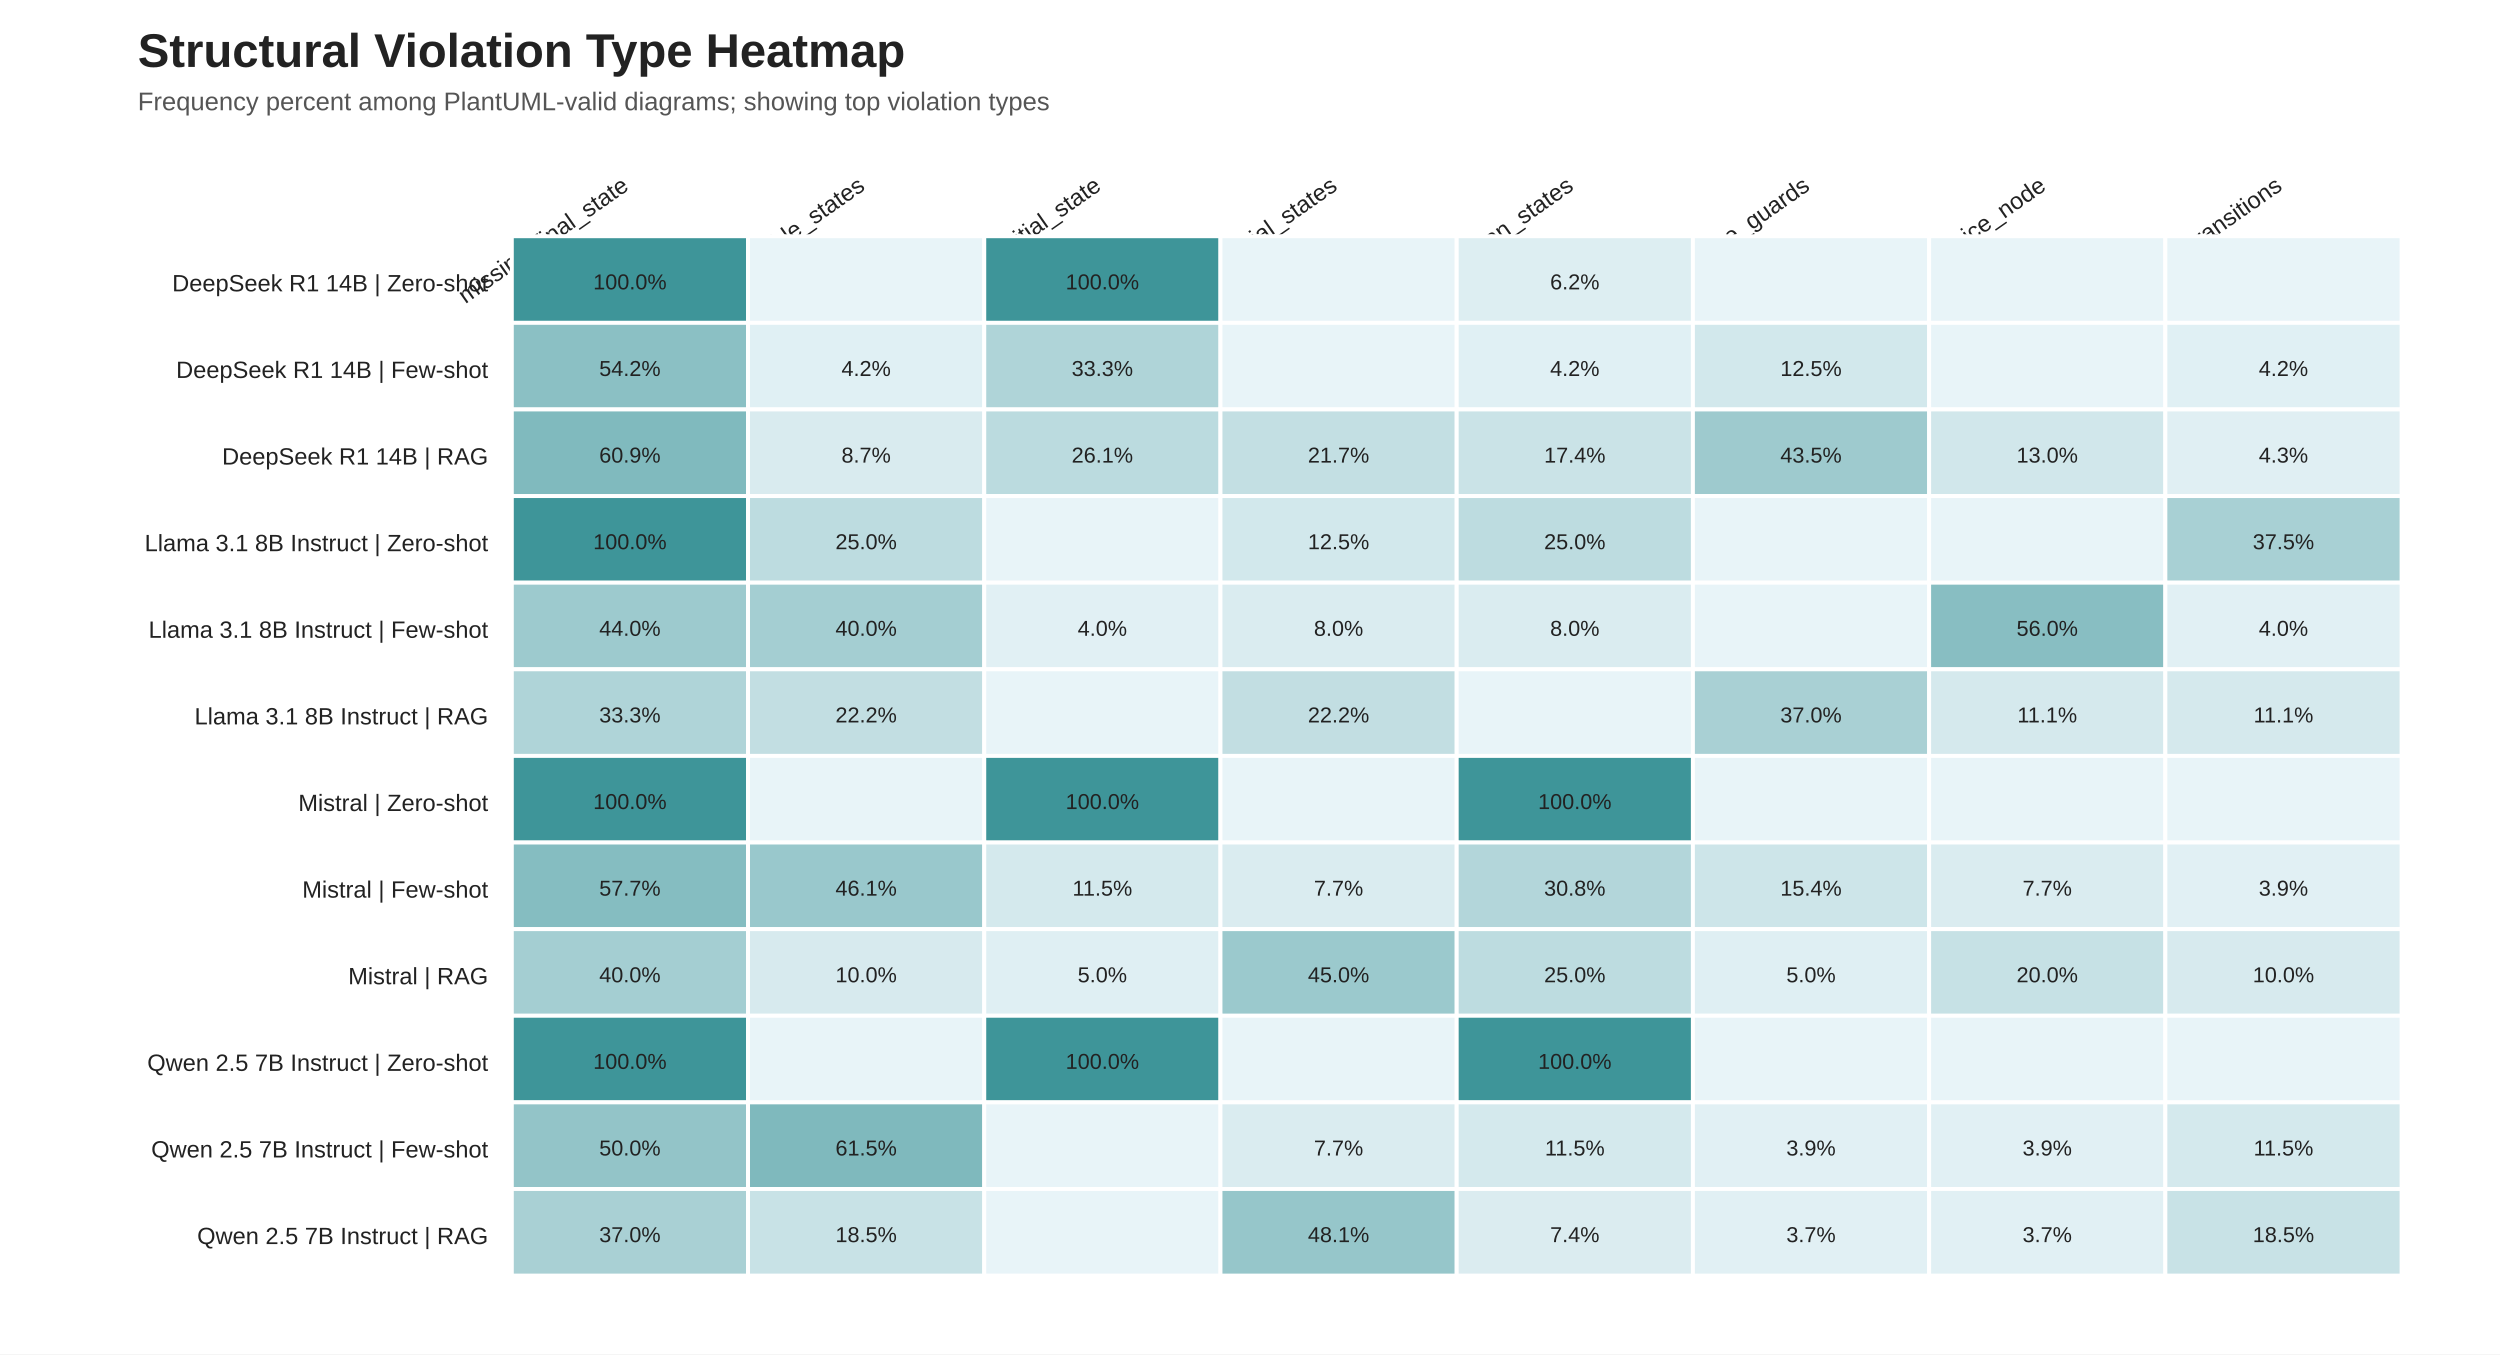
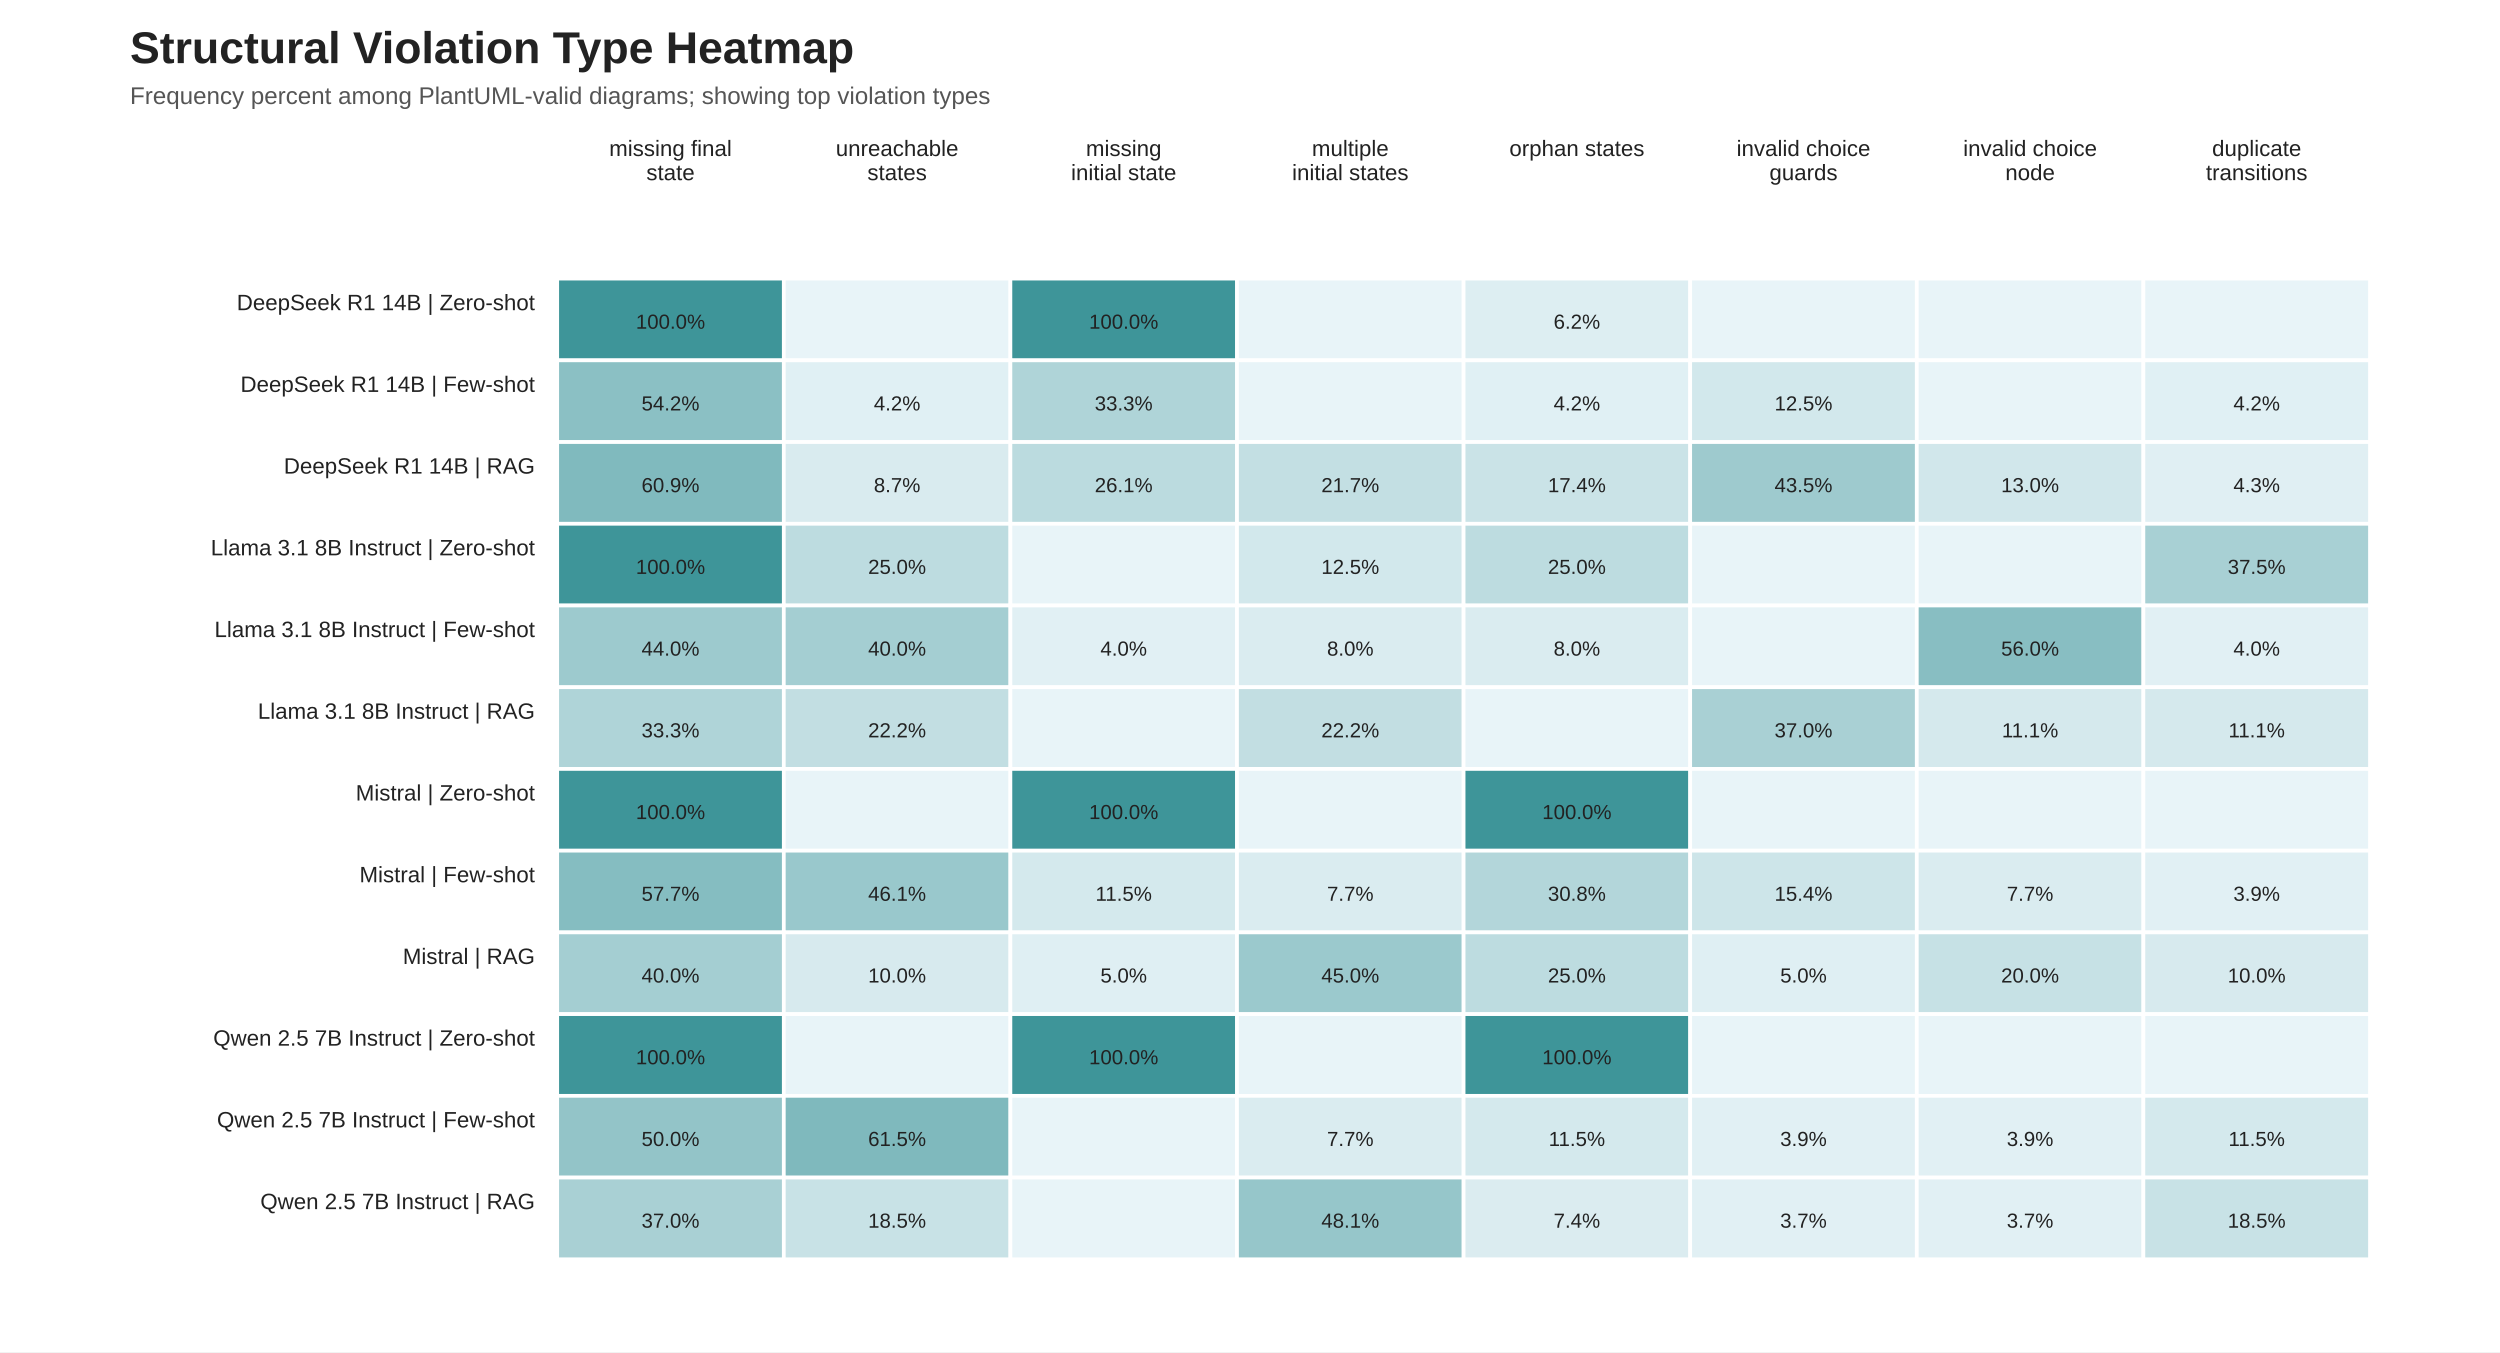
- <svg xmlns="http://www.w3.org/2000/svg" width="1270" height="688" viewBox="0 0 1270 688">
+ <svg xmlns="http://www.w3.org/2000/svg" width="1346" height="728" viewBox="0 0 1346 728">
  <style>
text { font-family: Arial, Helvetica, sans-serif; fill: #222; }
.title { font-size: 24px; font-weight: 700; }
.subtitle { font-size: 13px; fill: #555; }
.axis { stroke: #333; stroke-width: 1.2; }
.grid { stroke: #ddd; stroke-width: 1; }
.tick { font-size: 12px; fill: #555; }
.label { font-size: 12px; fill: #222; }
.value { font-size: 11px; fill: #222; }
.legend { font-size: 12px; }
</style>
  <rect width="100%" height="100%" fill="#fff" />
  <text class="title" x="70" y="34">Structural Violation Type Heatmap</text>
  <text class="subtitle" x="70" y="56">Frequency percent among PlantUML-valid diagrams; showing top violation types</text>
-   <text class="label" x="320.0" y="96" text-anchor="end" transform="rotate(-35 320.0 96)">missing_final_state</text>
-   <text class="label" x="440.0" y="96" text-anchor="end" transform="rotate(-35 440.0 96)">unreachable_states</text>
-   <text class="label" x="560.0" y="96" text-anchor="end" transform="rotate(-35 560.0 96)">missing_initial_state</text>
-   <text class="label" x="680.0" y="96" text-anchor="end" transform="rotate(-35 680.0 96)">multiple_initial_states</text>
-   <text class="label" x="800.0" y="96" text-anchor="end" transform="rotate(-35 800.0 96)">orphan_states</text>
-   <text class="label" x="920.0" y="96" text-anchor="end" transform="rotate(-35 920.0 96)">invalid_choice_guards</text>
-   <text class="label" x="1040.0" y="96" text-anchor="end" transform="rotate(-35 1040.0 96)">invalid_choice_node</text>
-   <text class="label" x="1160.0" y="96" text-anchor="end" transform="rotate(-35 1160.0 96)">duplicate_transitions</text>
-   <text class="label" x="248" y="148.0" text-anchor="end">DeepSeek R1 14B | Zero-shot</text>
-   <rect x="260" y="120" width="120" height="44" fill="#3e9599" stroke="#fff" stroke-width="2" />
-   <text class="value" x="320.0" y="147.0" text-anchor="middle">100.0%</text>
-   <rect x="380" y="120" width="120" height="44" fill="#e8f4f8" stroke="#fff" stroke-width="2" />
-   <rect x="500" y="120" width="120" height="44" fill="#3e9599" stroke="#fff" stroke-width="2" />
-   <text class="value" x="560.0" y="147.0" text-anchor="middle">100.0%</text>
-   <rect x="620" y="120" width="120" height="44" fill="#e8f4f8" stroke="#fff" stroke-width="2" />
-   <rect x="740" y="120" width="120" height="44" fill="#ddeef2" stroke="#fff" stroke-width="2" />
-   <text class="value" x="800.0" y="147.0" text-anchor="middle">6.2%</text>
-   <rect x="860" y="120" width="120" height="44" fill="#e8f4f8" stroke="#fff" stroke-width="2" />
-   <rect x="980" y="120" width="120" height="44" fill="#e8f4f8" stroke="#fff" stroke-width="2" />
-   <rect x="1100" y="120" width="120" height="44" fill="#e8f4f8" stroke="#fff" stroke-width="2" />
-   <text class="label" x="248" y="192.0" text-anchor="end">DeepSeek R1 14B | Few-shot</text>
-   <rect x="260" y="164" width="120" height="44" fill="#8bc0c4" stroke="#fff" stroke-width="2" />
-   <text class="value" x="320.0" y="191.0" text-anchor="middle">54.2%</text>
-   <rect x="380" y="164" width="120" height="44" fill="#e0f0f4" stroke="#fff" stroke-width="2" />
-   <text class="value" x="440.0" y="191.0" text-anchor="middle">4.2%</text>
-   <rect x="500" y="164" width="120" height="44" fill="#afd4d8" stroke="#fff" stroke-width="2" />
-   <text class="value" x="560.0" y="191.0" text-anchor="middle">33.3%</text>
-   <rect x="620" y="164" width="120" height="44" fill="#e8f4f8" stroke="#fff" stroke-width="2" />
-   <rect x="740" y="164" width="120" height="44" fill="#e0f0f4" stroke="#fff" stroke-width="2" />
-   <text class="value" x="800.0" y="191.0" text-anchor="middle">4.2%</text>
-   <rect x="860" y="164" width="120" height="44" fill="#d2e8ec" stroke="#fff" stroke-width="2" />
-   <text class="value" x="920.0" y="191.0" text-anchor="middle">12.5%</text>
-   <rect x="980" y="164" width="120" height="44" fill="#e8f4f8" stroke="#fff" stroke-width="2" />
-   <rect x="1100" y="164" width="120" height="44" fill="#e0f0f4" stroke="#fff" stroke-width="2" />
-   <text class="value" x="1160.0" y="191.0" text-anchor="middle">4.2%</text>
-   <text class="label" x="248" y="236.0" text-anchor="end">DeepSeek R1 14B | RAG</text>
-   <rect x="260" y="208" width="120" height="44" fill="#80babe" stroke="#fff" stroke-width="2" />
-   <text class="value" x="320.0" y="235.0" text-anchor="middle">60.9%</text>
-   <rect x="380" y="208" width="120" height="44" fill="#d9ebef" stroke="#fff" stroke-width="2" />
-   <text class="value" x="440.0" y="235.0" text-anchor="middle">8.7%</text>
-   <rect x="500" y="208" width="120" height="44" fill="#bbdbdf" stroke="#fff" stroke-width="2" />
-   <text class="value" x="560.0" y="235.0" text-anchor="middle">26.1%</text>
-   <rect x="620" y="208" width="120" height="44" fill="#c3dfe3" stroke="#fff" stroke-width="2" />
-   <text class="value" x="680.0" y="235.0" text-anchor="middle">21.7%</text>
-   <rect x="740" y="208" width="120" height="44" fill="#cae3e7" stroke="#fff" stroke-width="2" />
-   <text class="value" x="800.0" y="235.0" text-anchor="middle">17.4%</text>
-   <rect x="860" y="208" width="120" height="44" fill="#9ecace" stroke="#fff" stroke-width="2" />
-   <text class="value" x="920.0" y="235.0" text-anchor="middle">43.5%</text>
-   <rect x="980" y="208" width="120" height="44" fill="#d1e7eb" stroke="#fff" stroke-width="2" />
-   <text class="value" x="1040.0" y="235.0" text-anchor="middle">13.0%</text>
-   <rect x="1100" y="208" width="120" height="44" fill="#e0eff3" stroke="#fff" stroke-width="2" />
-   <text class="value" x="1160.0" y="235.0" text-anchor="middle">4.3%</text>
-   <text class="label" x="248" y="280.0" text-anchor="end">Llama 3.1 8B Instruct | Zero-shot</text>
-   <rect x="260" y="252" width="120" height="44" fill="#3e9599" stroke="#fff" stroke-width="2" />
-   <text class="value" x="320.0" y="279.0" text-anchor="middle">100.0%</text>
-   <rect x="380" y="252" width="120" height="44" fill="#bddce0" stroke="#fff" stroke-width="2" />
-   <text class="value" x="440.0" y="279.0" text-anchor="middle">25.0%</text>
-   <rect x="500" y="252" width="120" height="44" fill="#e8f4f8" stroke="#fff" stroke-width="2" />
-   <rect x="620" y="252" width="120" height="44" fill="#d2e8ec" stroke="#fff" stroke-width="2" />
-   <text class="value" x="680.0" y="279.0" text-anchor="middle">12.5%</text>
-   <rect x="740" y="252" width="120" height="44" fill="#bddce0" stroke="#fff" stroke-width="2" />
-   <text class="value" x="800.0" y="279.0" text-anchor="middle">25.0%</text>
-   <rect x="860" y="252" width="120" height="44" fill="#e8f4f8" stroke="#fff" stroke-width="2" />
-   <rect x="980" y="252" width="120" height="44" fill="#e8f4f8" stroke="#fff" stroke-width="2" />
-   <rect x="1100" y="252" width="120" height="44" fill="#a8d0d4" stroke="#fff" stroke-width="2" />
-   <text class="value" x="1160.0" y="279.0" text-anchor="middle">37.5%</text>
-   <text class="label" x="248" y="324.0" text-anchor="end">Llama 3.1 8B Instruct | Few-shot</text>
-   <rect x="260" y="296" width="120" height="44" fill="#9dcace" stroke="#fff" stroke-width="2" />
-   <text class="value" x="320.0" y="323.0" text-anchor="middle">44.0%</text>
-   <rect x="380" y="296" width="120" height="44" fill="#a4ced2" stroke="#fff" stroke-width="2" />
-   <text class="value" x="440.0" y="323.0" text-anchor="middle">40.0%</text>
-   <rect x="500" y="296" width="120" height="44" fill="#e1f0f4" stroke="#fff" stroke-width="2" />
-   <text class="value" x="560.0" y="323.0" text-anchor="middle">4.0%</text>
-   <rect x="620" y="296" width="120" height="44" fill="#daecf0" stroke="#fff" stroke-width="2" />
-   <text class="value" x="680.0" y="323.0" text-anchor="middle">8.0%</text>
-   <rect x="740" y="296" width="120" height="44" fill="#daecf0" stroke="#fff" stroke-width="2" />
-   <text class="value" x="800.0" y="323.0" text-anchor="middle">8.0%</text>
-   <rect x="860" y="296" width="120" height="44" fill="#e8f4f8" stroke="#fff" stroke-width="2" />
-   <rect x="980" y="296" width="120" height="44" fill="#88bec2" stroke="#fff" stroke-width="2" />
-   <text class="value" x="1040.0" y="323.0" text-anchor="middle">56.0%</text>
-   <rect x="1100" y="296" width="120" height="44" fill="#e1f0f4" stroke="#fff" stroke-width="2" />
-   <text class="value" x="1160.0" y="323.0" text-anchor="middle">4.0%</text>
-   <text class="label" x="248" y="368.0" text-anchor="end">Llama 3.1 8B Instruct | RAG</text>
-   <rect x="260" y="340" width="120" height="44" fill="#afd4d8" stroke="#fff" stroke-width="2" />
-   <text class="value" x="320.0" y="367.0" text-anchor="middle">33.3%</text>
-   <rect x="380" y="340" width="120" height="44" fill="#c2dee2" stroke="#fff" stroke-width="2" />
-   <text class="value" x="440.0" y="367.0" text-anchor="middle">22.2%</text>
-   <rect x="500" y="340" width="120" height="44" fill="#e8f4f8" stroke="#fff" stroke-width="2" />
-   <rect x="620" y="340" width="120" height="44" fill="#c2dee2" stroke="#fff" stroke-width="2" />
-   <text class="value" x="680.0" y="367.0" text-anchor="middle">22.2%</text>
-   <rect x="740" y="340" width="120" height="44" fill="#e8f4f8" stroke="#fff" stroke-width="2" />
-   <rect x="860" y="340" width="120" height="44" fill="#a9d0d4" stroke="#fff" stroke-width="2" />
-   <text class="value" x="920.0" y="367.0" text-anchor="middle">37.0%</text>
-   <rect x="980" y="340" width="120" height="44" fill="#d5e9ed" stroke="#fff" stroke-width="2" />
-   <text class="value" x="1040.0" y="367.0" text-anchor="middle">11.1%</text>
-   <rect x="1100" y="340" width="120" height="44" fill="#d5e9ed" stroke="#fff" stroke-width="2" />
-   <text class="value" x="1160.0" y="367.0" text-anchor="middle">11.1%</text>
-   <text class="label" x="248" y="412.0" text-anchor="end">Mistral | Zero-shot</text>
-   <rect x="260" y="384" width="120" height="44" fill="#3e9599" stroke="#fff" stroke-width="2" />
-   <text class="value" x="320.0" y="411.0" text-anchor="middle">100.0%</text>
-   <rect x="380" y="384" width="120" height="44" fill="#e8f4f8" stroke="#fff" stroke-width="2" />
-   <rect x="500" y="384" width="120" height="44" fill="#3e9599" stroke="#fff" stroke-width="2" />
-   <text class="value" x="560.0" y="411.0" text-anchor="middle">100.0%</text>
-   <rect x="620" y="384" width="120" height="44" fill="#e8f4f8" stroke="#fff" stroke-width="2" />
-   <rect x="740" y="384" width="120" height="44" fill="#3e9599" stroke="#fff" stroke-width="2" />
-   <text class="value" x="800.0" y="411.0" text-anchor="middle">100.0%</text>
-   <rect x="860" y="384" width="120" height="44" fill="#e8f4f8" stroke="#fff" stroke-width="2" />
-   <rect x="980" y="384" width="120" height="44" fill="#e8f4f8" stroke="#fff" stroke-width="2" />
-   <rect x="1100" y="384" width="120" height="44" fill="#e8f4f8" stroke="#fff" stroke-width="2" />
-   <text class="label" x="248" y="456.0" text-anchor="end">Mistral | Few-shot</text>
-   <rect x="260" y="428" width="120" height="44" fill="#85bdc1" stroke="#fff" stroke-width="2" />
-   <text class="value" x="320.0" y="455.0" text-anchor="middle">57.7%</text>
-   <rect x="380" y="428" width="120" height="44" fill="#99c8cc" stroke="#fff" stroke-width="2" />
-   <text class="value" x="440.0" y="455.0" text-anchor="middle">46.1%</text>
-   <rect x="500" y="428" width="120" height="44" fill="#d4e9ed" stroke="#fff" stroke-width="2" />
-   <text class="value" x="560.0" y="455.0" text-anchor="middle">11.5%</text>
-   <rect x="620" y="428" width="120" height="44" fill="#daecf0" stroke="#fff" stroke-width="2" />
-   <text class="value" x="680.0" y="455.0" text-anchor="middle">7.7%</text>
-   <rect x="740" y="428" width="120" height="44" fill="#b3d6da" stroke="#fff" stroke-width="2" />
-   <text class="value" x="800.0" y="455.0" text-anchor="middle">30.8%</text>
-   <rect x="860" y="428" width="120" height="44" fill="#cde5e9" stroke="#fff" stroke-width="2" />
-   <text class="value" x="920.0" y="455.0" text-anchor="middle">15.4%</text>
-   <rect x="980" y="428" width="120" height="44" fill="#daecf0" stroke="#fff" stroke-width="2" />
-   <text class="value" x="1040.0" y="455.0" text-anchor="middle">7.7%</text>
-   <rect x="1100" y="428" width="120" height="44" fill="#e1f0f4" stroke="#fff" stroke-width="2" />
-   <text class="value" x="1160.0" y="455.0" text-anchor="middle">3.9%</text>
-   <text class="label" x="248" y="500.0" text-anchor="end">Mistral | RAG</text>
-   <rect x="260" y="472" width="120" height="44" fill="#a4ced2" stroke="#fff" stroke-width="2" />
-   <text class="value" x="320.0" y="499.0" text-anchor="middle">40.0%</text>
-   <rect x="380" y="472" width="120" height="44" fill="#d7eaee" stroke="#fff" stroke-width="2" />
-   <text class="value" x="440.0" y="499.0" text-anchor="middle">10.0%</text>
-   <rect x="500" y="472" width="120" height="44" fill="#dfeff3" stroke="#fff" stroke-width="2" />
-   <text class="value" x="560.0" y="499.0" text-anchor="middle">5.0%</text>
-   <rect x="620" y="472" width="120" height="44" fill="#9bc9cd" stroke="#fff" stroke-width="2" />
-   <text class="value" x="680.0" y="499.0" text-anchor="middle">45.0%</text>
-   <rect x="740" y="472" width="120" height="44" fill="#bddce0" stroke="#fff" stroke-width="2" />
-   <text class="value" x="800.0" y="499.0" text-anchor="middle">25.0%</text>
-   <rect x="860" y="472" width="120" height="44" fill="#dfeff3" stroke="#fff" stroke-width="2" />
-   <text class="value" x="920.0" y="499.0" text-anchor="middle">5.0%</text>
-   <rect x="980" y="472" width="120" height="44" fill="#c6e1e5" stroke="#fff" stroke-width="2" />
-   <text class="value" x="1040.0" y="499.0" text-anchor="middle">20.0%</text>
-   <rect x="1100" y="472" width="120" height="44" fill="#d7eaee" stroke="#fff" stroke-width="2" />
-   <text class="value" x="1160.0" y="499.0" text-anchor="middle">10.0%</text>
-   <text class="label" x="248" y="544.0" text-anchor="end">Qwen 2.5 7B Instruct | Zero-shot</text>
-   <rect x="260" y="516" width="120" height="44" fill="#3e9599" stroke="#fff" stroke-width="2" />
-   <text class="value" x="320.0" y="543.0" text-anchor="middle">100.0%</text>
-   <rect x="380" y="516" width="120" height="44" fill="#e8f4f8" stroke="#fff" stroke-width="2" />
-   <rect x="500" y="516" width="120" height="44" fill="#3e9599" stroke="#fff" stroke-width="2" />
-   <text class="value" x="560.0" y="543.0" text-anchor="middle">100.0%</text>
-   <rect x="620" y="516" width="120" height="44" fill="#e8f4f8" stroke="#fff" stroke-width="2" />
-   <rect x="740" y="516" width="120" height="44" fill="#3e9599" stroke="#fff" stroke-width="2" />
-   <text class="value" x="800.0" y="543.0" text-anchor="middle">100.0%</text>
-   <rect x="860" y="516" width="120" height="44" fill="#e8f4f8" stroke="#fff" stroke-width="2" />
-   <rect x="980" y="516" width="120" height="44" fill="#e8f4f8" stroke="#fff" stroke-width="2" />
-   <rect x="1100" y="516" width="120" height="44" fill="#e8f4f8" stroke="#fff" stroke-width="2" />
-   <text class="label" x="248" y="588.0" text-anchor="end">Qwen 2.5 7B Instruct | Few-shot</text>
-   <rect x="260" y="560" width="120" height="44" fill="#93c4c8" stroke="#fff" stroke-width="2" />
-   <text class="value" x="320.0" y="587.0" text-anchor="middle">50.0%</text>
-   <rect x="380" y="560" width="120" height="44" fill="#7fb9bd" stroke="#fff" stroke-width="2" />
-   <text class="value" x="440.0" y="587.0" text-anchor="middle">61.5%</text>
-   <rect x="500" y="560" width="120" height="44" fill="#e8f4f8" stroke="#fff" stroke-width="2" />
-   <rect x="620" y="560" width="120" height="44" fill="#daecf0" stroke="#fff" stroke-width="2" />
-   <text class="value" x="680.0" y="587.0" text-anchor="middle">7.7%</text>
-   <rect x="740" y="560" width="120" height="44" fill="#d4e9ed" stroke="#fff" stroke-width="2" />
-   <text class="value" x="800.0" y="587.0" text-anchor="middle">11.5%</text>
-   <rect x="860" y="560" width="120" height="44" fill="#e1f0f4" stroke="#fff" stroke-width="2" />
-   <text class="value" x="920.0" y="587.0" text-anchor="middle">3.9%</text>
-   <rect x="980" y="560" width="120" height="44" fill="#e1f0f4" stroke="#fff" stroke-width="2" />
-   <text class="value" x="1040.0" y="587.0" text-anchor="middle">3.9%</text>
-   <rect x="1100" y="560" width="120" height="44" fill="#d4e9ed" stroke="#fff" stroke-width="2" />
-   <text class="value" x="1160.0" y="587.0" text-anchor="middle">11.5%</text>
-   <text class="label" x="248" y="632.0" text-anchor="end">Qwen 2.5 7B Instruct | RAG</text>
-   <rect x="260" y="604" width="120" height="44" fill="#a9d0d4" stroke="#fff" stroke-width="2" />
-   <text class="value" x="320.0" y="631.0" text-anchor="middle">37.0%</text>
-   <rect x="380" y="604" width="120" height="44" fill="#c8e2e6" stroke="#fff" stroke-width="2" />
-   <text class="value" x="440.0" y="631.0" text-anchor="middle">18.5%</text>
-   <rect x="500" y="604" width="120" height="44" fill="#e8f4f8" stroke="#fff" stroke-width="2" />
-   <rect x="620" y="604" width="120" height="44" fill="#96c6ca" stroke="#fff" stroke-width="2" />
-   <text class="value" x="680.0" y="631.0" text-anchor="middle">48.1%</text>
-   <rect x="740" y="604" width="120" height="44" fill="#dbecf0" stroke="#fff" stroke-width="2" />
-   <text class="value" x="800.0" y="631.0" text-anchor="middle">7.4%</text>
-   <rect x="860" y="604" width="120" height="44" fill="#e1f0f4" stroke="#fff" stroke-width="2" />
-   <text class="value" x="920.0" y="631.0" text-anchor="middle">3.7%</text>
-   <rect x="980" y="604" width="120" height="44" fill="#e1f0f4" stroke="#fff" stroke-width="2" />
-   <text class="value" x="1040.0" y="631.0" text-anchor="middle">3.7%</text>
-   <rect x="1100" y="604" width="120" height="44" fill="#c8e2e6" stroke="#fff" stroke-width="2" />
-   <text class="value" x="1160.0" y="631.0" text-anchor="middle">18.5%</text>
+   <text class="label" x="361.0" y="84.0" text-anchor="middle">missing final</text>
+   <text class="label" x="361.0" y="97.0" text-anchor="middle">state</text>
+   <text class="label" x="483.0" y="84.0" text-anchor="middle">unreachable</text>
+   <text class="label" x="483.0" y="97.0" text-anchor="middle">states</text>
+   <text class="label" x="605.0" y="84.0" text-anchor="middle">missing</text>
+   <text class="label" x="605.0" y="97.0" text-anchor="middle">initial state</text>
+   <text class="label" x="727.0" y="84.0" text-anchor="middle">multiple</text>
+   <text class="label" x="727.0" y="97.0" text-anchor="middle">initial states</text>
+   <text class="label" x="849.0" y="84.0" text-anchor="middle">orphan states</text>
+   <text class="label" x="971.0" y="84.0" text-anchor="middle">invalid choice</text>
+   <text class="label" x="971.0" y="97.0" text-anchor="middle">guards</text>
+   <text class="label" x="1093.0" y="84.0" text-anchor="middle">invalid choice</text>
+   <text class="label" x="1093.0" y="97.0" text-anchor="middle">node</text>
+   <text class="label" x="1215.0" y="84.0" text-anchor="middle">duplicate</text>
+   <text class="label" x="1215.0" y="97.0" text-anchor="middle">transitions</text>
+   <text class="label" x="288.0" y="167.0" text-anchor="end">DeepSeek R1 14B | Zero-shot</text>
+   <rect x="300" y="150" width="122" height="44" fill="#3e9599" stroke="#fff" stroke-width="2" />
+   <text class="value" x="361.0" y="177.0" text-anchor="middle">100.0%</text>
+   <rect x="422" y="150" width="122" height="44" fill="#e8f4f8" stroke="#fff" stroke-width="2" />
+   <rect x="544" y="150" width="122" height="44" fill="#3e9599" stroke="#fff" stroke-width="2" />
+   <text class="value" x="605.0" y="177.0" text-anchor="middle">100.0%</text>
+   <rect x="666" y="150" width="122" height="44" fill="#e8f4f8" stroke="#fff" stroke-width="2" />
+   <rect x="788" y="150" width="122" height="44" fill="#ddeef2" stroke="#fff" stroke-width="2" />
+   <text class="value" x="849.0" y="177.0" text-anchor="middle">6.2%</text>
+   <rect x="910" y="150" width="122" height="44" fill="#e8f4f8" stroke="#fff" stroke-width="2" />
+   <rect x="1032" y="150" width="122" height="44" fill="#e8f4f8" stroke="#fff" stroke-width="2" />
+   <rect x="1154" y="150" width="122" height="44" fill="#e8f4f8" stroke="#fff" stroke-width="2" />
+   <text class="label" x="288.0" y="211.0" text-anchor="end">DeepSeek R1 14B | Few-shot</text>
+   <rect x="300" y="194" width="122" height="44" fill="#8bc0c4" stroke="#fff" stroke-width="2" />
+   <text class="value" x="361.0" y="221.0" text-anchor="middle">54.2%</text>
+   <rect x="422" y="194" width="122" height="44" fill="#e0f0f4" stroke="#fff" stroke-width="2" />
+   <text class="value" x="483.0" y="221.0" text-anchor="middle">4.2%</text>
+   <rect x="544" y="194" width="122" height="44" fill="#afd4d8" stroke="#fff" stroke-width="2" />
+   <text class="value" x="605.0" y="221.0" text-anchor="middle">33.3%</text>
+   <rect x="666" y="194" width="122" height="44" fill="#e8f4f8" stroke="#fff" stroke-width="2" />
+   <rect x="788" y="194" width="122" height="44" fill="#e0f0f4" stroke="#fff" stroke-width="2" />
+   <text class="value" x="849.0" y="221.0" text-anchor="middle">4.2%</text>
+   <rect x="910" y="194" width="122" height="44" fill="#d2e8ec" stroke="#fff" stroke-width="2" />
+   <text class="value" x="971.0" y="221.0" text-anchor="middle">12.5%</text>
+   <rect x="1032" y="194" width="122" height="44" fill="#e8f4f8" stroke="#fff" stroke-width="2" />
+   <rect x="1154" y="194" width="122" height="44" fill="#e0f0f4" stroke="#fff" stroke-width="2" />
+   <text class="value" x="1215.0" y="221.0" text-anchor="middle">4.2%</text>
+   <text class="label" x="288.0" y="255.0" text-anchor="end">DeepSeek R1 14B | RAG</text>
+   <rect x="300" y="238" width="122" height="44" fill="#80babe" stroke="#fff" stroke-width="2" />
+   <text class="value" x="361.0" y="265.0" text-anchor="middle">60.9%</text>
+   <rect x="422" y="238" width="122" height="44" fill="#d9ebef" stroke="#fff" stroke-width="2" />
+   <text class="value" x="483.0" y="265.0" text-anchor="middle">8.7%</text>
+   <rect x="544" y="238" width="122" height="44" fill="#bbdbdf" stroke="#fff" stroke-width="2" />
+   <text class="value" x="605.0" y="265.0" text-anchor="middle">26.1%</text>
+   <rect x="666" y="238" width="122" height="44" fill="#c3dfe3" stroke="#fff" stroke-width="2" />
+   <text class="value" x="727.0" y="265.0" text-anchor="middle">21.7%</text>
+   <rect x="788" y="238" width="122" height="44" fill="#cae3e7" stroke="#fff" stroke-width="2" />
+   <text class="value" x="849.0" y="265.0" text-anchor="middle">17.4%</text>
+   <rect x="910" y="238" width="122" height="44" fill="#9ecace" stroke="#fff" stroke-width="2" />
+   <text class="value" x="971.0" y="265.0" text-anchor="middle">43.5%</text>
+   <rect x="1032" y="238" width="122" height="44" fill="#d1e7eb" stroke="#fff" stroke-width="2" />
+   <text class="value" x="1093.0" y="265.0" text-anchor="middle">13.0%</text>
+   <rect x="1154" y="238" width="122" height="44" fill="#e0eff3" stroke="#fff" stroke-width="2" />
+   <text class="value" x="1215.0" y="265.0" text-anchor="middle">4.3%</text>
+   <text class="label" x="288.0" y="299.0" text-anchor="end">Llama 3.1 8B Instruct | Zero-shot</text>
+   <rect x="300" y="282" width="122" height="44" fill="#3e9599" stroke="#fff" stroke-width="2" />
+   <text class="value" x="361.0" y="309.0" text-anchor="middle">100.0%</text>
+   <rect x="422" y="282" width="122" height="44" fill="#bddce0" stroke="#fff" stroke-width="2" />
+   <text class="value" x="483.0" y="309.0" text-anchor="middle">25.0%</text>
+   <rect x="544" y="282" width="122" height="44" fill="#e8f4f8" stroke="#fff" stroke-width="2" />
+   <rect x="666" y="282" width="122" height="44" fill="#d2e8ec" stroke="#fff" stroke-width="2" />
+   <text class="value" x="727.0" y="309.0" text-anchor="middle">12.5%</text>
+   <rect x="788" y="282" width="122" height="44" fill="#bddce0" stroke="#fff" stroke-width="2" />
+   <text class="value" x="849.0" y="309.0" text-anchor="middle">25.0%</text>
+   <rect x="910" y="282" width="122" height="44" fill="#e8f4f8" stroke="#fff" stroke-width="2" />
+   <rect x="1032" y="282" width="122" height="44" fill="#e8f4f8" stroke="#fff" stroke-width="2" />
+   <rect x="1154" y="282" width="122" height="44" fill="#a8d0d4" stroke="#fff" stroke-width="2" />
+   <text class="value" x="1215.0" y="309.0" text-anchor="middle">37.5%</text>
+   <text class="label" x="288.0" y="343.0" text-anchor="end">Llama 3.1 8B Instruct | Few-shot</text>
+   <rect x="300" y="326" width="122" height="44" fill="#9dcace" stroke="#fff" stroke-width="2" />
+   <text class="value" x="361.0" y="353.0" text-anchor="middle">44.0%</text>
+   <rect x="422" y="326" width="122" height="44" fill="#a4ced2" stroke="#fff" stroke-width="2" />
+   <text class="value" x="483.0" y="353.0" text-anchor="middle">40.0%</text>
+   <rect x="544" y="326" width="122" height="44" fill="#e1f0f4" stroke="#fff" stroke-width="2" />
+   <text class="value" x="605.0" y="353.0" text-anchor="middle">4.0%</text>
+   <rect x="666" y="326" width="122" height="44" fill="#daecf0" stroke="#fff" stroke-width="2" />
+   <text class="value" x="727.0" y="353.0" text-anchor="middle">8.0%</text>
+   <rect x="788" y="326" width="122" height="44" fill="#daecf0" stroke="#fff" stroke-width="2" />
+   <text class="value" x="849.0" y="353.0" text-anchor="middle">8.0%</text>
+   <rect x="910" y="326" width="122" height="44" fill="#e8f4f8" stroke="#fff" stroke-width="2" />
+   <rect x="1032" y="326" width="122" height="44" fill="#88bec2" stroke="#fff" stroke-width="2" />
+   <text class="value" x="1093.0" y="353.0" text-anchor="middle">56.0%</text>
+   <rect x="1154" y="326" width="122" height="44" fill="#e1f0f4" stroke="#fff" stroke-width="2" />
+   <text class="value" x="1215.0" y="353.0" text-anchor="middle">4.0%</text>
+   <text class="label" x="288.0" y="387.0" text-anchor="end">Llama 3.1 8B Instruct | RAG</text>
+   <rect x="300" y="370" width="122" height="44" fill="#afd4d8" stroke="#fff" stroke-width="2" />
+   <text class="value" x="361.0" y="397.0" text-anchor="middle">33.3%</text>
+   <rect x="422" y="370" width="122" height="44" fill="#c2dee2" stroke="#fff" stroke-width="2" />
+   <text class="value" x="483.0" y="397.0" text-anchor="middle">22.2%</text>
+   <rect x="544" y="370" width="122" height="44" fill="#e8f4f8" stroke="#fff" stroke-width="2" />
+   <rect x="666" y="370" width="122" height="44" fill="#c2dee2" stroke="#fff" stroke-width="2" />
+   <text class="value" x="727.0" y="397.0" text-anchor="middle">22.2%</text>
+   <rect x="788" y="370" width="122" height="44" fill="#e8f4f8" stroke="#fff" stroke-width="2" />
+   <rect x="910" y="370" width="122" height="44" fill="#a9d0d4" stroke="#fff" stroke-width="2" />
+   <text class="value" x="971.0" y="397.0" text-anchor="middle">37.0%</text>
+   <rect x="1032" y="370" width="122" height="44" fill="#d5e9ed" stroke="#fff" stroke-width="2" />
+   <text class="value" x="1093.0" y="397.0" text-anchor="middle">11.1%</text>
+   <rect x="1154" y="370" width="122" height="44" fill="#d5e9ed" stroke="#fff" stroke-width="2" />
+   <text class="value" x="1215.0" y="397.0" text-anchor="middle">11.1%</text>
+   <text class="label" x="288.0" y="431.0" text-anchor="end">Mistral | Zero-shot</text>
+   <rect x="300" y="414" width="122" height="44" fill="#3e9599" stroke="#fff" stroke-width="2" />
+   <text class="value" x="361.0" y="441.0" text-anchor="middle">100.0%</text>
+   <rect x="422" y="414" width="122" height="44" fill="#e8f4f8" stroke="#fff" stroke-width="2" />
+   <rect x="544" y="414" width="122" height="44" fill="#3e9599" stroke="#fff" stroke-width="2" />
+   <text class="value" x="605.0" y="441.0" text-anchor="middle">100.0%</text>
+   <rect x="666" y="414" width="122" height="44" fill="#e8f4f8" stroke="#fff" stroke-width="2" />
+   <rect x="788" y="414" width="122" height="44" fill="#3e9599" stroke="#fff" stroke-width="2" />
+   <text class="value" x="849.0" y="441.0" text-anchor="middle">100.0%</text>
+   <rect x="910" y="414" width="122" height="44" fill="#e8f4f8" stroke="#fff" stroke-width="2" />
+   <rect x="1032" y="414" width="122" height="44" fill="#e8f4f8" stroke="#fff" stroke-width="2" />
+   <rect x="1154" y="414" width="122" height="44" fill="#e8f4f8" stroke="#fff" stroke-width="2" />
+   <text class="label" x="288.0" y="475.0" text-anchor="end">Mistral | Few-shot</text>
+   <rect x="300" y="458" width="122" height="44" fill="#85bdc1" stroke="#fff" stroke-width="2" />
+   <text class="value" x="361.0" y="485.0" text-anchor="middle">57.7%</text>
+   <rect x="422" y="458" width="122" height="44" fill="#99c8cc" stroke="#fff" stroke-width="2" />
+   <text class="value" x="483.0" y="485.0" text-anchor="middle">46.1%</text>
+   <rect x="544" y="458" width="122" height="44" fill="#d4e9ed" stroke="#fff" stroke-width="2" />
+   <text class="value" x="605.0" y="485.0" text-anchor="middle">11.5%</text>
+   <rect x="666" y="458" width="122" height="44" fill="#daecf0" stroke="#fff" stroke-width="2" />
+   <text class="value" x="727.0" y="485.0" text-anchor="middle">7.7%</text>
+   <rect x="788" y="458" width="122" height="44" fill="#b3d6da" stroke="#fff" stroke-width="2" />
+   <text class="value" x="849.0" y="485.0" text-anchor="middle">30.8%</text>
+   <rect x="910" y="458" width="122" height="44" fill="#cde5e9" stroke="#fff" stroke-width="2" />
+   <text class="value" x="971.0" y="485.0" text-anchor="middle">15.4%</text>
+   <rect x="1032" y="458" width="122" height="44" fill="#daecf0" stroke="#fff" stroke-width="2" />
+   <text class="value" x="1093.0" y="485.0" text-anchor="middle">7.7%</text>
+   <rect x="1154" y="458" width="122" height="44" fill="#e1f0f4" stroke="#fff" stroke-width="2" />
+   <text class="value" x="1215.0" y="485.0" text-anchor="middle">3.9%</text>
+   <text class="label" x="288.0" y="519.0" text-anchor="end">Mistral | RAG</text>
+   <rect x="300" y="502" width="122" height="44" fill="#a4ced2" stroke="#fff" stroke-width="2" />
+   <text class="value" x="361.0" y="529.0" text-anchor="middle">40.0%</text>
+   <rect x="422" y="502" width="122" height="44" fill="#d7eaee" stroke="#fff" stroke-width="2" />
+   <text class="value" x="483.0" y="529.0" text-anchor="middle">10.0%</text>
+   <rect x="544" y="502" width="122" height="44" fill="#dfeff3" stroke="#fff" stroke-width="2" />
+   <text class="value" x="605.0" y="529.0" text-anchor="middle">5.0%</text>
+   <rect x="666" y="502" width="122" height="44" fill="#9bc9cd" stroke="#fff" stroke-width="2" />
+   <text class="value" x="727.0" y="529.0" text-anchor="middle">45.0%</text>
+   <rect x="788" y="502" width="122" height="44" fill="#bddce0" stroke="#fff" stroke-width="2" />
+   <text class="value" x="849.0" y="529.0" text-anchor="middle">25.0%</text>
+   <rect x="910" y="502" width="122" height="44" fill="#dfeff3" stroke="#fff" stroke-width="2" />
+   <text class="value" x="971.0" y="529.0" text-anchor="middle">5.0%</text>
+   <rect x="1032" y="502" width="122" height="44" fill="#c6e1e5" stroke="#fff" stroke-width="2" />
+   <text class="value" x="1093.0" y="529.0" text-anchor="middle">20.0%</text>
+   <rect x="1154" y="502" width="122" height="44" fill="#d7eaee" stroke="#fff" stroke-width="2" />
+   <text class="value" x="1215.0" y="529.0" text-anchor="middle">10.0%</text>
+   <text class="label" x="288.0" y="563.0" text-anchor="end">Qwen 2.5 7B Instruct | Zero-shot</text>
+   <rect x="300" y="546" width="122" height="44" fill="#3e9599" stroke="#fff" stroke-width="2" />
+   <text class="value" x="361.0" y="573.0" text-anchor="middle">100.0%</text>
+   <rect x="422" y="546" width="122" height="44" fill="#e8f4f8" stroke="#fff" stroke-width="2" />
+   <rect x="544" y="546" width="122" height="44" fill="#3e9599" stroke="#fff" stroke-width="2" />
+   <text class="value" x="605.0" y="573.0" text-anchor="middle">100.0%</text>
+   <rect x="666" y="546" width="122" height="44" fill="#e8f4f8" stroke="#fff" stroke-width="2" />
+   <rect x="788" y="546" width="122" height="44" fill="#3e9599" stroke="#fff" stroke-width="2" />
+   <text class="value" x="849.0" y="573.0" text-anchor="middle">100.0%</text>
+   <rect x="910" y="546" width="122" height="44" fill="#e8f4f8" stroke="#fff" stroke-width="2" />
+   <rect x="1032" y="546" width="122" height="44" fill="#e8f4f8" stroke="#fff" stroke-width="2" />
+   <rect x="1154" y="546" width="122" height="44" fill="#e8f4f8" stroke="#fff" stroke-width="2" />
+   <text class="label" x="288.0" y="607.0" text-anchor="end">Qwen 2.5 7B Instruct | Few-shot</text>
+   <rect x="300" y="590" width="122" height="44" fill="#93c4c8" stroke="#fff" stroke-width="2" />
+   <text class="value" x="361.0" y="617.0" text-anchor="middle">50.0%</text>
+   <rect x="422" y="590" width="122" height="44" fill="#7fb9bd" stroke="#fff" stroke-width="2" />
+   <text class="value" x="483.0" y="617.0" text-anchor="middle">61.5%</text>
+   <rect x="544" y="590" width="122" height="44" fill="#e8f4f8" stroke="#fff" stroke-width="2" />
+   <rect x="666" y="590" width="122" height="44" fill="#daecf0" stroke="#fff" stroke-width="2" />
+   <text class="value" x="727.0" y="617.0" text-anchor="middle">7.7%</text>
+   <rect x="788" y="590" width="122" height="44" fill="#d4e9ed" stroke="#fff" stroke-width="2" />
+   <text class="value" x="849.0" y="617.0" text-anchor="middle">11.5%</text>
+   <rect x="910" y="590" width="122" height="44" fill="#e1f0f4" stroke="#fff" stroke-width="2" />
+   <text class="value" x="971.0" y="617.0" text-anchor="middle">3.9%</text>
+   <rect x="1032" y="590" width="122" height="44" fill="#e1f0f4" stroke="#fff" stroke-width="2" />
+   <text class="value" x="1093.0" y="617.0" text-anchor="middle">3.9%</text>
+   <rect x="1154" y="590" width="122" height="44" fill="#d4e9ed" stroke="#fff" stroke-width="2" />
+   <text class="value" x="1215.0" y="617.0" text-anchor="middle">11.5%</text>
+   <text class="label" x="288.0" y="651.0" text-anchor="end">Qwen 2.5 7B Instruct | RAG</text>
+   <rect x="300" y="634" width="122" height="44" fill="#a9d0d4" stroke="#fff" stroke-width="2" />
+   <text class="value" x="361.0" y="661.0" text-anchor="middle">37.0%</text>
+   <rect x="422" y="634" width="122" height="44" fill="#c8e2e6" stroke="#fff" stroke-width="2" />
+   <text class="value" x="483.0" y="661.0" text-anchor="middle">18.5%</text>
+   <rect x="544" y="634" width="122" height="44" fill="#e8f4f8" stroke="#fff" stroke-width="2" />
+   <rect x="666" y="634" width="122" height="44" fill="#96c6ca" stroke="#fff" stroke-width="2" />
+   <text class="value" x="727.0" y="661.0" text-anchor="middle">48.1%</text>
+   <rect x="788" y="634" width="122" height="44" fill="#dbecf0" stroke="#fff" stroke-width="2" />
+   <text class="value" x="849.0" y="661.0" text-anchor="middle">7.4%</text>
+   <rect x="910" y="634" width="122" height="44" fill="#e1f0f4" stroke="#fff" stroke-width="2" />
+   <text class="value" x="971.0" y="661.0" text-anchor="middle">3.7%</text>
+   <rect x="1032" y="634" width="122" height="44" fill="#e1f0f4" stroke="#fff" stroke-width="2" />
+   <text class="value" x="1093.0" y="661.0" text-anchor="middle">3.7%</text>
+   <rect x="1154" y="634" width="122" height="44" fill="#c8e2e6" stroke="#fff" stroke-width="2" />
+   <text class="value" x="1215.0" y="661.0" text-anchor="middle">18.5%</text>
</svg>
